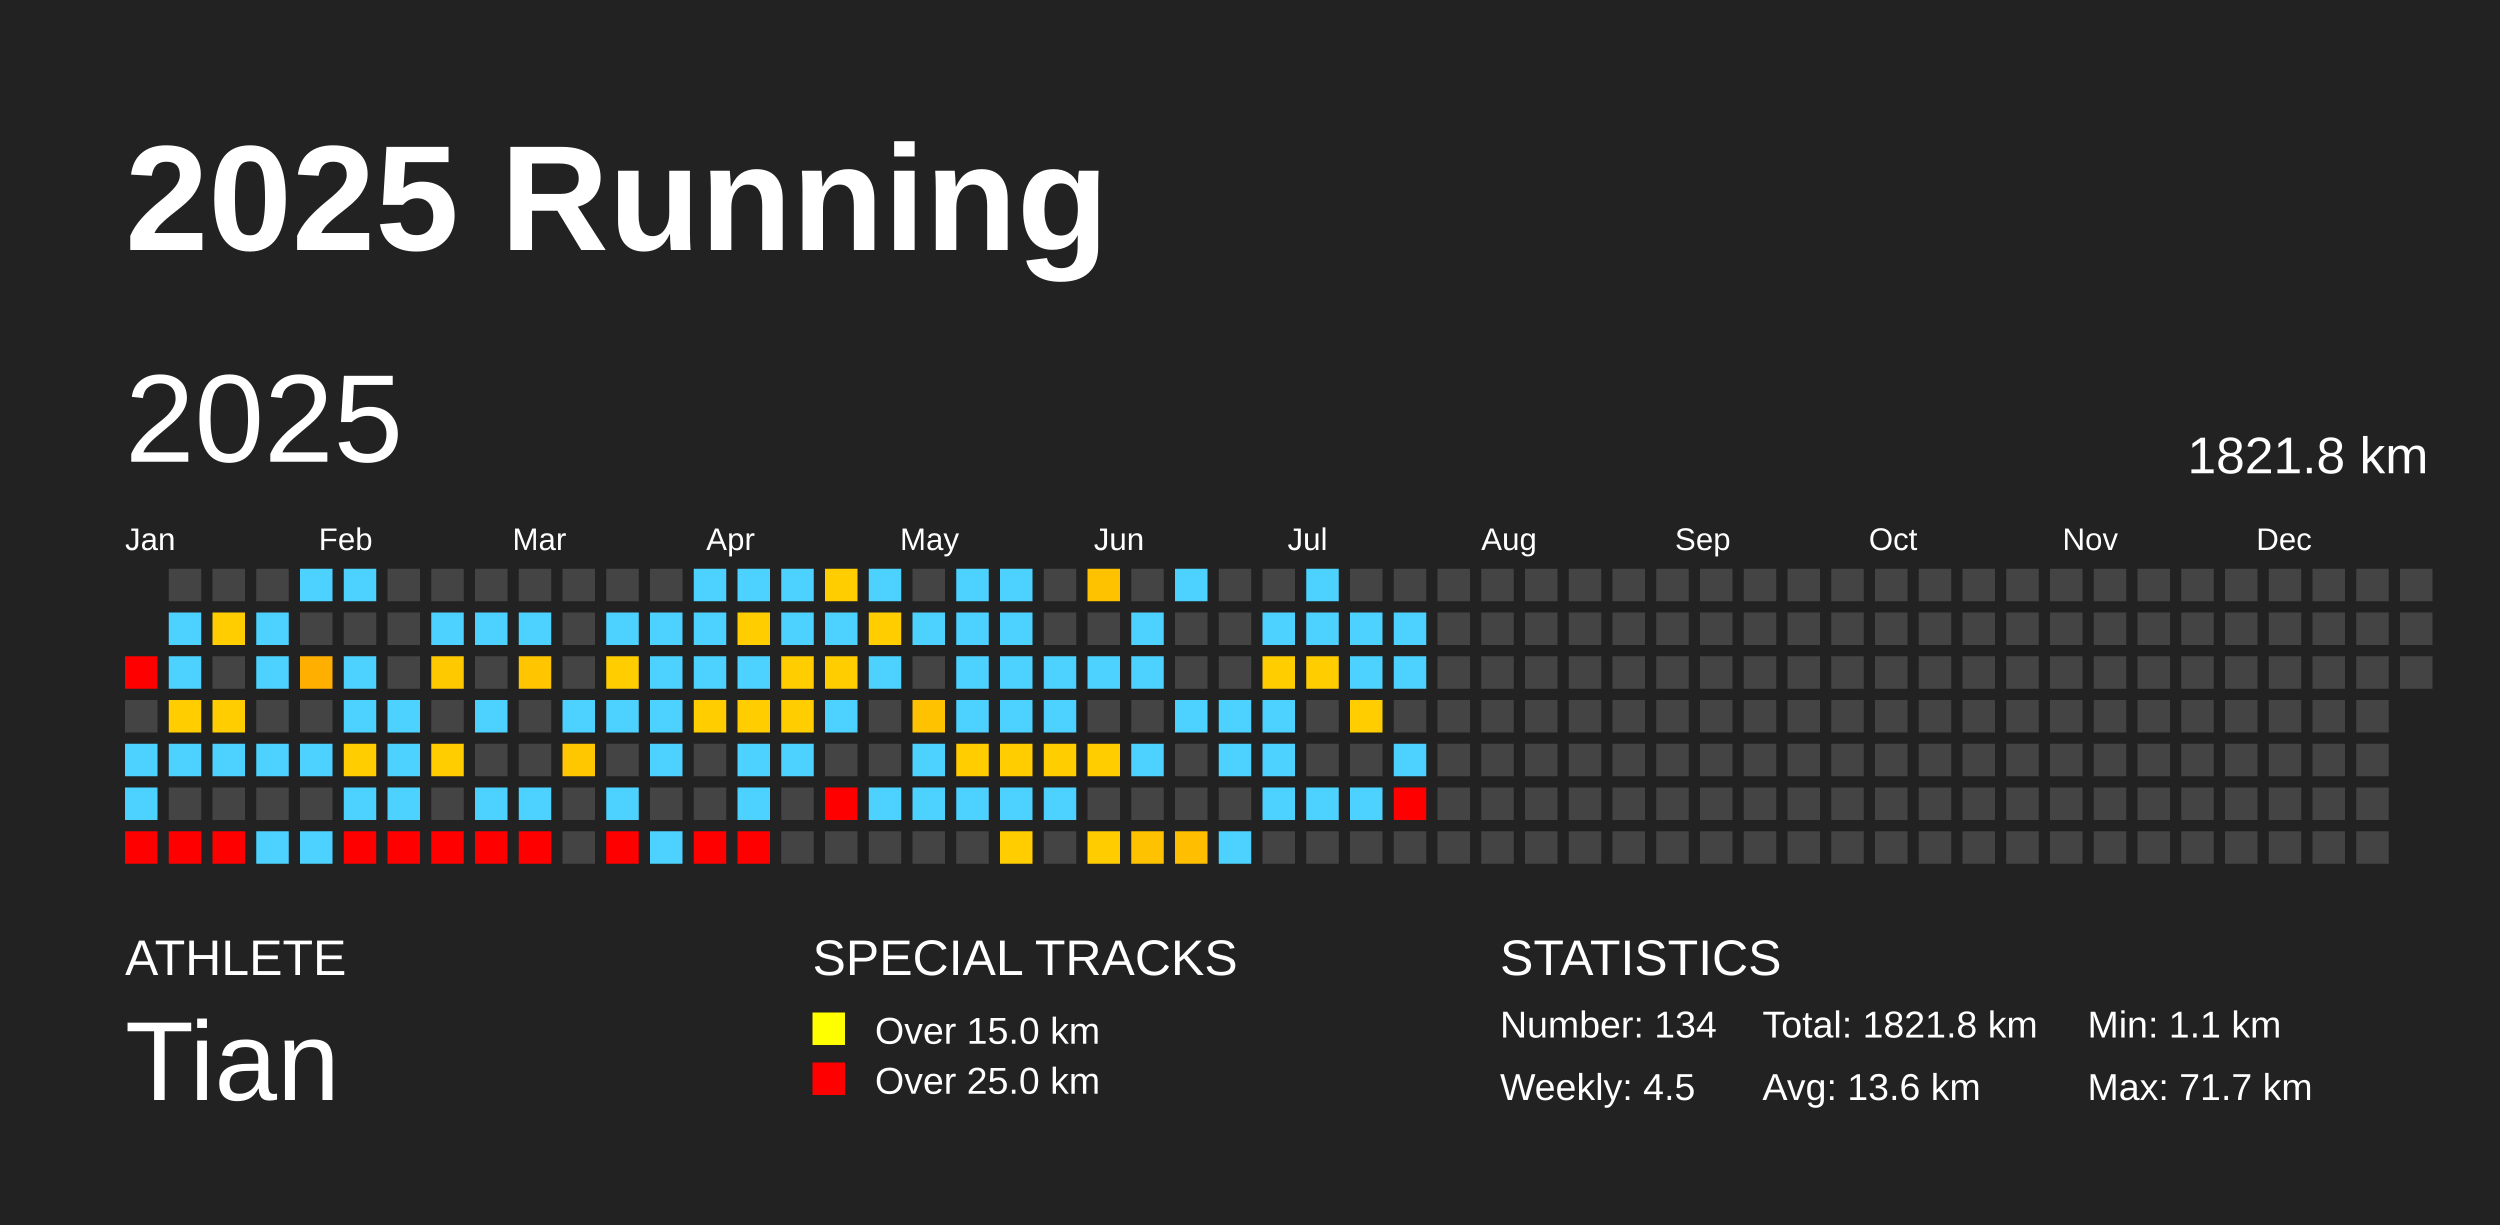
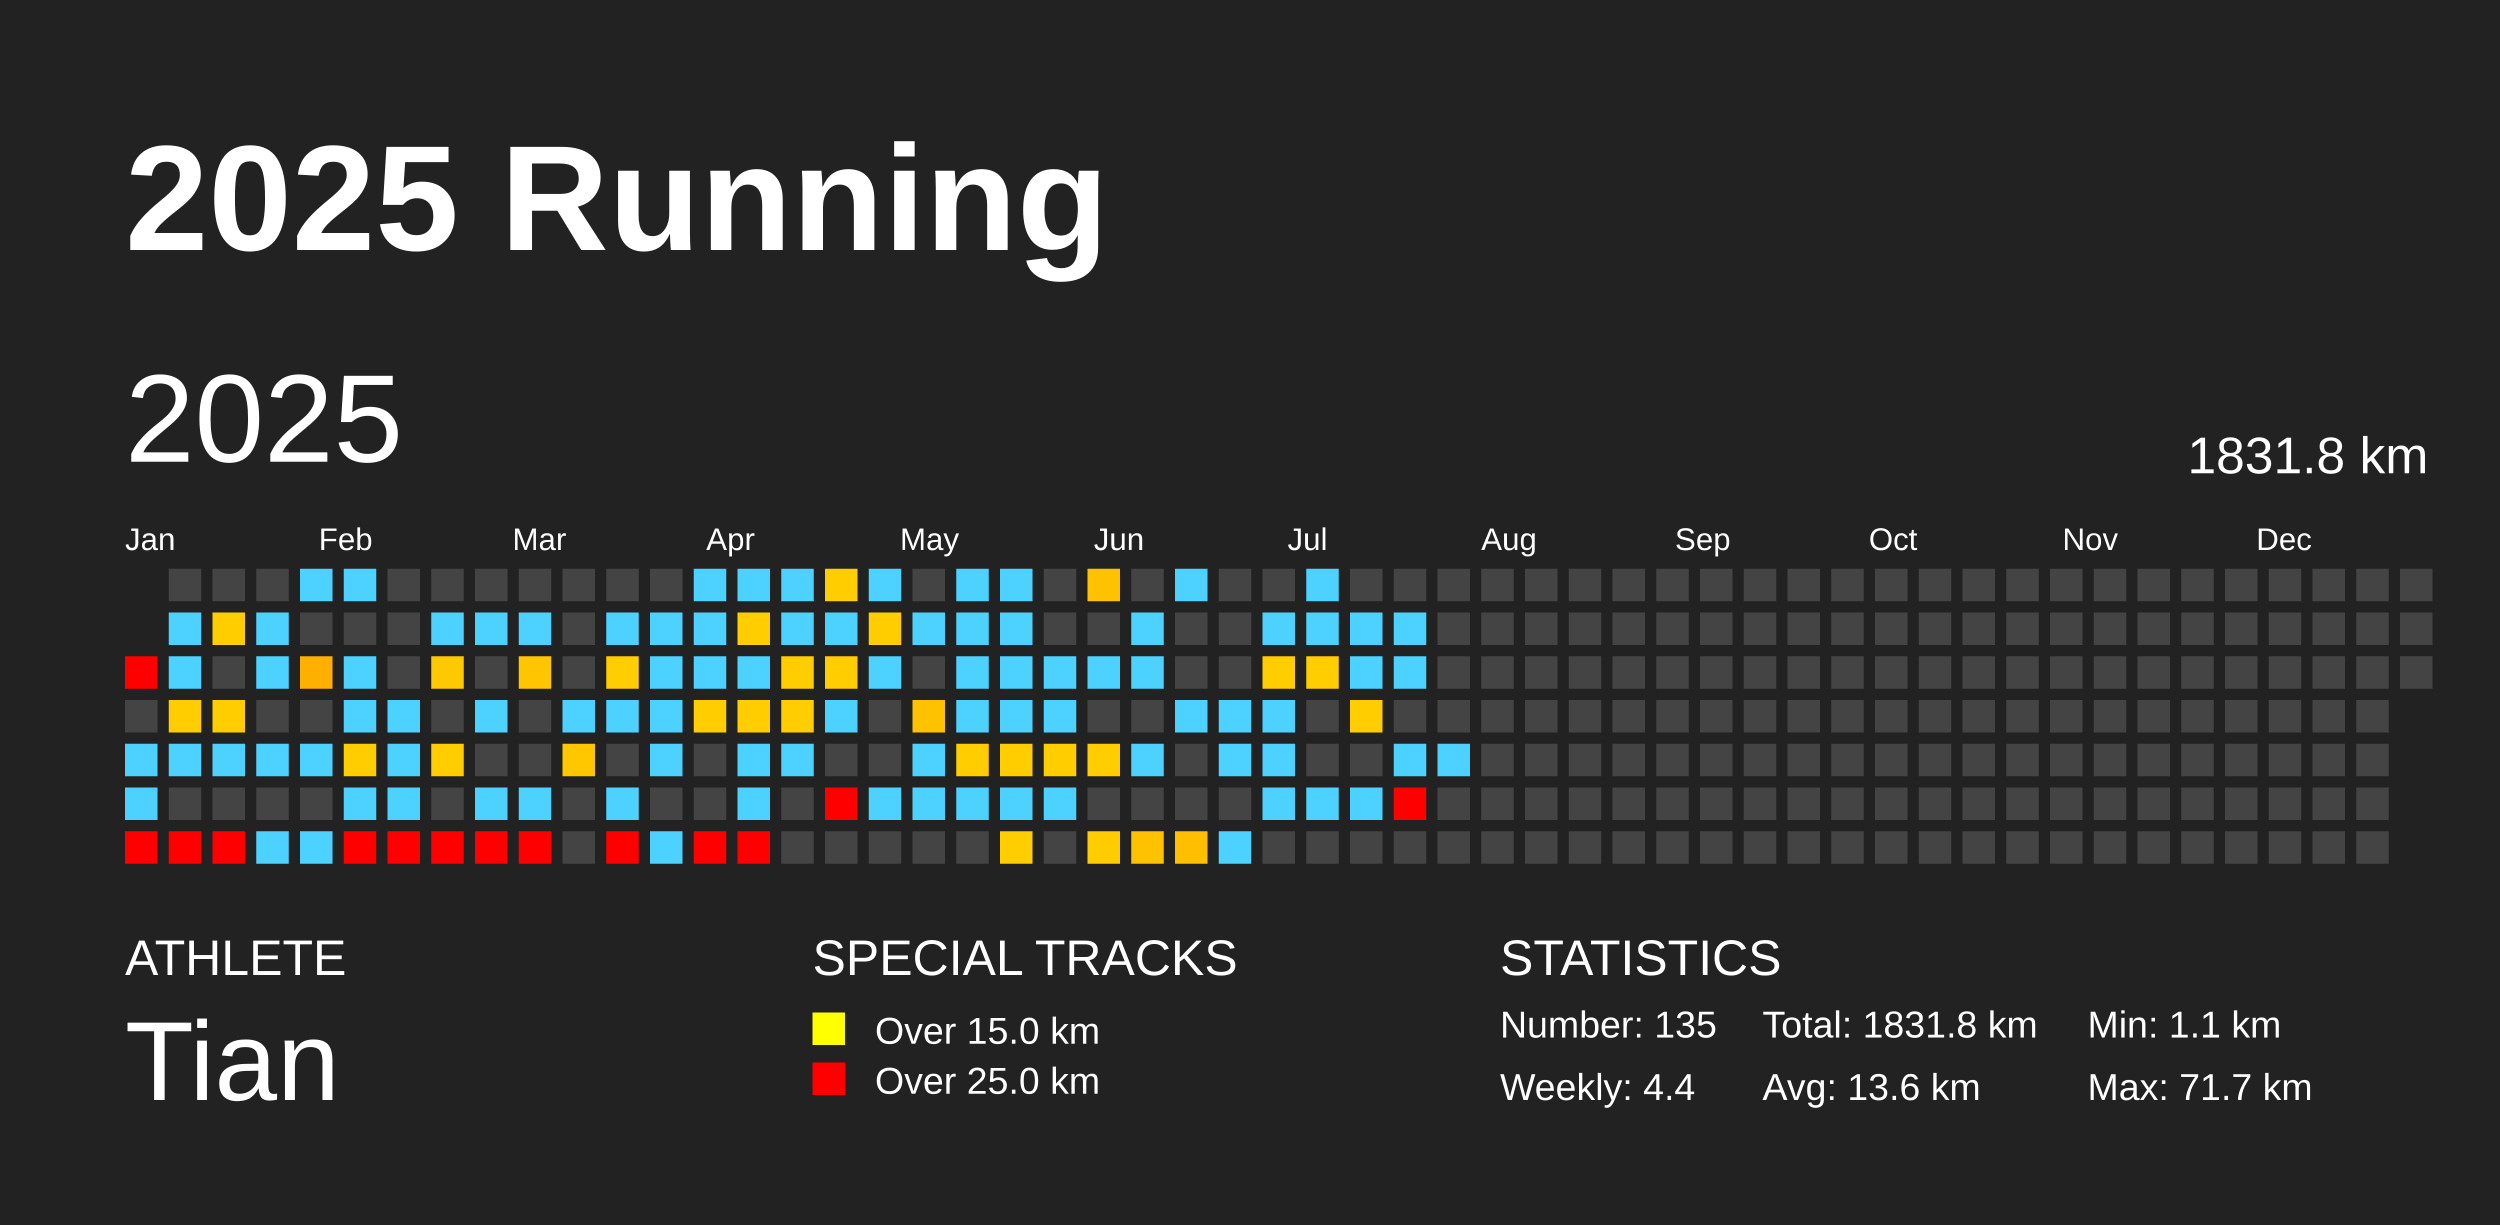
<svg xmlns="http://www.w3.org/2000/svg" baseProfile="full" height="98mm" version="1.1" viewBox="0,0,200,98" width="200mm">
  <defs />
  <rect fill="#222222" height="98" width="200" x="0" y="0" />
  <text fill="#FFFFFF" style="font-size:12px; font-family:Arial; font-weight:bold;" x="10" y="20">2025 Running</text>
  <text fill="#FFFFFF" style="font-size:4px; font-family:Arial" x="10" y="78">ATHLETE</text>
  <text fill="#FFFFFF" style="font-size:9px; font-family:Arial" x="10" y="88">Tian</text>
  <text fill="#FFFFFF" style="font-size:4px; font-family:Arial" x="65" y="78">SPECIAL TRACKS</text>
  <rect fill="yellow" height="2.6" width="2.6" x="65" y="81" />
  <text fill="#FFFFFF" style="font-size:3px; font-family:Arial" x="70" y="83.5">Over 15.0 km</text>
  <rect fill="red" height="2.6" width="2.6" x="65" y="85" />
  <text fill="#FFFFFF" style="font-size:3px; font-family:Arial" x="70" y="87.5">Over 25.0 km</text>
  <text fill="#FFFFFF" style="font-size:4px; font-family:Arial" x="120" y="78">STATISTICS</text>
-   <text fill="#FFFFFF" style="font-size:3px; font-family:Arial" x="120" y="83">Number: 134</text>
-   <text fill="#FFFFFF" style="font-size:3px; font-family:Arial" x="120" y="88">Weekly: 4.5</text>
-   <text fill="#FFFFFF" style="font-size:3px; font-family:Arial" x="141" y="83">Total: 1821.8 km</text>
+   <text fill="#FFFFFF" style="font-size:3px; font-family:Arial" x="120" y="83">Number: 135</text>
+   <text fill="#FFFFFF" style="font-size:3px; font-family:Arial" x="120" y="88">Weekly: 4.4</text>
+   <text fill="#FFFFFF" style="font-size:3px; font-family:Arial" x="141" y="83">Total: 1831.8 km</text>
  <text fill="#FFFFFF" style="font-size:3px; font-family:Arial" x="141" y="88">Avg: 13.6 km</text>
  <text fill="#FFFFFF" style="font-size:3px; font-family:Arial" x="167" y="83">Min: 1.1 km</text>
  <text fill="#FFFFFF" style="font-size:3px; font-family:Arial" x="167" y="88">Max: 71.7 km</text>
  <text dominant-baseline="hanging" fill="#FFFFFF" style="font-size:10.0px; font-family:Arial;" x="10" y="30">2025</text>
-   <text dominant-baseline="hanging" fill="#FFFFFF" style="font-size:4.125px; font-family:Arial;" x="175" y="35">1821.8 km</text>
+   <text dominant-baseline="hanging" fill="#FFFFFF" style="font-size:4.125px; font-family:Arial;" x="175" y="35">1831.8 km</text>
  <text fill="#FFFFFF" style="font-size:2.5px; font-family:Arial" x="10.0" y="44">Jan</text>
  <text fill="#FFFFFF" style="font-size:2.5px; font-family:Arial" x="25.5" y="44">Feb</text>
  <text fill="#FFFFFF" style="font-size:2.5px; font-family:Arial" x="41.0" y="44">Mar</text>
  <text fill="#FFFFFF" style="font-size:2.5px; font-family:Arial" x="56.5" y="44">Apr</text>
  <text fill="#FFFFFF" style="font-size:2.5px; font-family:Arial" x="72.0" y="44">May</text>
  <text fill="#FFFFFF" style="font-size:2.5px; font-family:Arial" x="87.5" y="44">Jun</text>
  <text fill="#FFFFFF" style="font-size:2.5px; font-family:Arial" x="103.0" y="44">Jul</text>
  <text fill="#FFFFFF" style="font-size:2.5px; font-family:Arial" x="118.5" y="44">Aug</text>
  <text fill="#FFFFFF" style="font-size:2.5px; font-family:Arial" x="134.0" y="44">Sep</text>
  <text fill="#FFFFFF" style="font-size:2.5px; font-family:Arial" x="149.5" y="44">Oct</text>
  <text fill="#FFFFFF" style="font-size:2.5px; font-family:Arial" x="165.0" y="44">Nov</text>
  <text fill="#FFFFFF" style="font-size:2.5px; font-family:Arial" x="180.5" y="44">Dec</text>
  <rect fill="red" height="2.6" width="2.6" x="10.0" y="52.5" />
  <rect fill="#444444" height="2.6" width="2.6" x="10.0" y="56.0" />
  <rect fill="#4dd2ff" height="2.6" width="2.6" x="10.0" y="59.5" />
  <rect fill="#4dd2ff" height="2.6" width="2.6" x="10.0" y="63.0" />
  <rect fill="red" height="2.6" width="2.6" x="10.0" y="66.5" />
  <rect fill="#444444" height="2.6" width="2.6" x="13.5" y="45.5" />
  <rect fill="#4dd2ff" height="2.6" width="2.6" x="13.5" y="49.0" />
  <rect fill="#4dd2ff" height="2.6" width="2.6" x="13.5" y="52.5" />
  <rect fill="#ffcd00" height="2.6" width="2.6" x="13.5" y="56.0" />
  <rect fill="#4dd2ff" height="2.6" width="2.6" x="13.5" y="59.5" />
  <rect fill="#444444" height="2.6" width="2.6" x="13.5" y="63.0" />
  <rect fill="red" height="2.6" width="2.6" x="13.5" y="66.5" />
  <rect fill="#444444" height="2.6" width="2.6" x="17.0" y="45.5" />
  <rect fill="#ffcd00" height="2.6" width="2.6" x="17.0" y="49.0" />
  <rect fill="#444444" height="2.6" width="2.6" x="17.0" y="52.5" />
  <rect fill="#ffcd00" height="2.6" width="2.6" x="17.0" y="56.0" />
  <rect fill="#4dd2ff" height="2.6" width="2.6" x="17.0" y="59.5" />
  <rect fill="#444444" height="2.6" width="2.6" x="17.0" y="63.0" />
  <rect fill="red" height="2.6" width="2.6" x="17.0" y="66.5" />
  <rect fill="#444444" height="2.6" width="2.6" x="20.5" y="45.5" />
  <rect fill="#4dd2ff" height="2.6" width="2.6" x="20.5" y="49.0" />
  <rect fill="#4dd2ff" height="2.6" width="2.6" x="20.5" y="52.5" />
  <rect fill="#444444" height="2.6" width="2.6" x="20.5" y="56.0" />
  <rect fill="#4dd2ff" height="2.6" width="2.6" x="20.5" y="59.5" />
  <rect fill="#444444" height="2.6" width="2.6" x="20.5" y="63.0" />
  <rect fill="#4dd2ff" height="2.6" width="2.6" x="20.5" y="66.5" />
  <rect fill="#4dd2ff" height="2.6" width="2.6" x="24.0" y="45.5" />
  <rect fill="#444444" height="2.6" width="2.6" x="24.0" y="49.0" />
  <rect fill="#ffaf00" height="2.6" width="2.6" x="24.0" y="52.5" />
  <rect fill="#444444" height="2.6" width="2.6" x="24.0" y="56.0" />
  <rect fill="#4dd2ff" height="2.6" width="2.6" x="24.0" y="59.5" />
  <rect fill="#444444" height="2.6" width="2.6" x="24.0" y="63.0" />
  <rect fill="#4dd2ff" height="2.6" width="2.6" x="24.0" y="66.5" />
  <rect fill="#4dd2ff" height="2.6" width="2.6" x="27.5" y="45.5" />
  <rect fill="#444444" height="2.6" width="2.6" x="27.5" y="49.0" />
  <rect fill="#4dd2ff" height="2.6" width="2.6" x="27.5" y="52.5" />
  <rect fill="#4dd2ff" height="2.6" width="2.6" x="27.5" y="56.0" />
  <rect fill="#ffcd00" height="2.6" width="2.6" x="27.5" y="59.5" />
  <rect fill="#4dd2ff" height="2.6" width="2.6" x="27.5" y="63.0" />
  <rect fill="red" height="2.6" width="2.6" x="27.5" y="66.5" />
  <rect fill="#444444" height="2.6" width="2.6" x="31.0" y="45.5" />
  <rect fill="#444444" height="2.6" width="2.6" x="31.0" y="49.0" />
  <rect fill="#444444" height="2.6" width="2.6" x="31.0" y="52.5" />
  <rect fill="#4dd2ff" height="2.6" width="2.6" x="31.0" y="56.0" />
  <rect fill="#4dd2ff" height="2.6" width="2.6" x="31.0" y="59.5" />
  <rect fill="#4dd2ff" height="2.6" width="2.6" x="31.0" y="63.0" />
  <rect fill="red" height="2.6" width="2.6" x="31.0" y="66.5" />
  <rect fill="#444444" height="2.6" width="2.6" x="34.5" y="45.5" />
  <rect fill="#4dd2ff" height="2.6" width="2.6" x="34.5" y="49.0" />
  <rect fill="#ffc900" height="2.6" width="2.6" x="34.5" y="52.5" />
  <rect fill="#444444" height="2.6" width="2.6" x="34.5" y="56.0" />
  <rect fill="#ffcd00" height="2.6" width="2.6" x="34.5" y="59.5" />
  <rect fill="#444444" height="2.6" width="2.6" x="34.5" y="63.0" />
  <rect fill="red" height="2.6" width="2.6" x="34.5" y="66.5" />
  <rect fill="#444444" height="2.6" width="2.6" x="38.0" y="45.5" />
  <rect fill="#4dd2ff" height="2.6" width="2.6" x="38.0" y="49.0" />
  <rect fill="#444444" height="2.6" width="2.6" x="38.0" y="52.5" />
  <rect fill="#4dd2ff" height="2.6" width="2.6" x="38.0" y="56.0" />
  <rect fill="#444444" height="2.6" width="2.6" x="38.0" y="59.5" />
  <rect fill="#4dd2ff" height="2.6" width="2.6" x="38.0" y="63.0" />
  <rect fill="red" height="2.6" width="2.6" x="38.0" y="66.5" />
  <rect fill="#444444" height="2.6" width="2.6" x="41.5" y="45.5" />
  <rect fill="#4dd2ff" height="2.6" width="2.6" x="41.5" y="49.0" />
  <rect fill="#ffc600" height="2.6" width="2.6" x="41.5" y="52.5" />
  <rect fill="#444444" height="2.6" width="2.6" x="41.5" y="56.0" />
  <rect fill="#444444" height="2.6" width="2.6" x="41.5" y="59.5" />
  <rect fill="#4dd2ff" height="2.6" width="2.6" x="41.5" y="63.0" />
  <rect fill="red" height="2.6" width="2.6" x="41.5" y="66.5" />
  <rect fill="#444444" height="2.6" width="2.6" x="45.0" y="45.5" />
  <rect fill="#444444" height="2.6" width="2.6" x="45.0" y="49.0" />
  <rect fill="#444444" height="2.6" width="2.6" x="45.0" y="52.5" />
  <rect fill="#4dd2ff" height="2.6" width="2.6" x="45.0" y="56.0" />
  <rect fill="#ffc700" height="2.6" width="2.6" x="45.0" y="59.5" />
  <rect fill="#444444" height="2.6" width="2.6" x="45.0" y="63.0" />
  <rect fill="#444444" height="2.6" width="2.6" x="45.0" y="66.5" />
  <rect fill="#444444" height="2.6" width="2.6" x="48.5" y="45.5" />
  <rect fill="#4dd2ff" height="2.6" width="2.6" x="48.5" y="49.0" />
  <rect fill="#ffcd00" height="2.6" width="2.6" x="48.5" y="52.5" />
  <rect fill="#4dd2ff" height="2.6" width="2.6" x="48.5" y="56.0" />
  <rect fill="#444444" height="2.6" width="2.6" x="48.5" y="59.5" />
  <rect fill="#4dd2ff" height="2.6" width="2.6" x="48.5" y="63.0" />
  <rect fill="red" height="2.6" width="2.6" x="48.5" y="66.5" />
  <rect fill="#444444" height="2.6" width="2.6" x="52.0" y="45.5" />
  <rect fill="#4dd2ff" height="2.6" width="2.6" x="52.0" y="49.0" />
  <rect fill="#4dd2ff" height="2.6" width="2.6" x="52.0" y="52.5" />
  <rect fill="#4dd2ff" height="2.6" width="2.6" x="52.0" y="56.0" />
  <rect fill="#4dd2ff" height="2.6" width="2.6" x="52.0" y="59.5" />
  <rect fill="#444444" height="2.6" width="2.6" x="52.0" y="63.0" />
  <rect fill="#4dd2ff" height="2.6" width="2.6" x="52.0" y="66.5" />
  <rect fill="#4dd2ff" height="2.6" width="2.6" x="55.5" y="45.5" />
  <rect fill="#4dd2ff" height="2.6" width="2.6" x="55.5" y="49.0" />
  <rect fill="#4dd2ff" height="2.6" width="2.6" x="55.5" y="52.5" />
  <rect fill="#ffcd00" height="2.6" width="2.6" x="55.5" y="56.0" />
  <rect fill="#444444" height="2.6" width="2.6" x="55.5" y="59.5" />
  <rect fill="#444444" height="2.6" width="2.6" x="55.5" y="63.0" />
  <rect fill="red" height="2.6" width="2.6" x="55.5" y="66.5" />
  <rect fill="#4dd2ff" height="2.6" width="2.6" x="59.0" y="45.5" />
  <rect fill="#ffcd00" height="2.6" width="2.6" x="59.0" y="49.0" />
  <rect fill="#4dd2ff" height="2.6" width="2.6" x="59.0" y="52.5" />
  <rect fill="#ffcd00" height="2.6" width="2.6" x="59.0" y="56.0" />
  <rect fill="#4dd2ff" height="2.6" width="2.6" x="59.0" y="59.5" />
  <rect fill="#4dd2ff" height="2.6" width="2.6" x="59.0" y="63.0" />
  <rect fill="red" height="2.6" width="2.6" x="59.0" y="66.5" />
  <rect fill="#4dd2ff" height="2.6" width="2.6" x="62.5" y="45.5" />
  <rect fill="#4dd2ff" height="2.6" width="2.6" x="62.5" y="49.0" />
  <rect fill="#ffcd00" height="2.6" width="2.6" x="62.5" y="52.5" />
  <rect fill="#ffcd00" height="2.6" width="2.6" x="62.5" y="56.0" />
  <rect fill="#4dd2ff" height="2.6" width="2.6" x="62.5" y="59.5" />
  <rect fill="#444444" height="2.6" width="2.6" x="62.5" y="63.0" />
  <rect fill="#444444" height="2.6" width="2.6" x="62.5" y="66.5" />
  <rect fill="#ffcd00" height="2.6" width="2.6" x="66.0" y="45.5" />
  <rect fill="#4dd2ff" height="2.6" width="2.6" x="66.0" y="49.0" />
  <rect fill="#ffcd00" height="2.6" width="2.6" x="66.0" y="52.5" />
  <rect fill="#4dd2ff" height="2.6" width="2.6" x="66.0" y="56.0" />
  <rect fill="#444444" height="2.6" width="2.6" x="66.0" y="59.5" />
  <rect fill="red" height="2.6" width="2.6" x="66.0" y="63.0" />
  <rect fill="#444444" height="2.6" width="2.6" x="66.0" y="66.5" />
  <rect fill="#4dd2ff" height="2.6" width="2.6" x="69.5" y="45.5" />
  <rect fill="#ffcd00" height="2.6" width="2.6" x="69.5" y="49.0" />
  <rect fill="#4dd2ff" height="2.6" width="2.6" x="69.5" y="52.5" />
  <rect fill="#444444" height="2.6" width="2.6" x="69.5" y="56.0" />
  <rect fill="#444444" height="2.6" width="2.6" x="69.5" y="59.5" />
  <rect fill="#4dd2ff" height="2.6" width="2.6" x="69.5" y="63.0" />
  <rect fill="#444444" height="2.6" width="2.6" x="69.5" y="66.5" />
  <rect fill="#444444" height="2.6" width="2.6" x="73.0" y="45.5" />
  <rect fill="#4dd2ff" height="2.6" width="2.6" x="73.0" y="49.0" />
  <rect fill="#444444" height="2.6" width="2.6" x="73.0" y="52.5" />
  <rect fill="#ffc200" height="2.6" width="2.6" x="73.0" y="56.0" />
  <rect fill="#4dd2ff" height="2.6" width="2.6" x="73.0" y="59.5" />
  <rect fill="#4dd2ff" height="2.6" width="2.6" x="73.0" y="63.0" />
  <rect fill="#444444" height="2.6" width="2.6" x="73.0" y="66.5" />
  <rect fill="#4dd2ff" height="2.6" width="2.6" x="76.5" y="45.5" />
  <rect fill="#4dd2ff" height="2.6" width="2.6" x="76.5" y="49.0" />
  <rect fill="#4dd2ff" height="2.6" width="2.6" x="76.5" y="52.5" />
  <rect fill="#4dd2ff" height="2.6" width="2.6" x="76.5" y="56.0" />
  <rect fill="#ffcd00" height="2.6" width="2.6" x="76.5" y="59.5" />
  <rect fill="#4dd2ff" height="2.6" width="2.6" x="76.5" y="63.0" />
  <rect fill="#444444" height="2.6" width="2.6" x="76.5" y="66.5" />
  <rect fill="#4dd2ff" height="2.6" width="2.6" x="80.0" y="45.5" />
  <rect fill="#4dd2ff" height="2.6" width="2.6" x="80.0" y="49.0" />
  <rect fill="#4dd2ff" height="2.6" width="2.6" x="80.0" y="52.5" />
  <rect fill="#4dd2ff" height="2.6" width="2.6" x="80.0" y="56.0" />
  <rect fill="#ffcd00" height="2.6" width="2.6" x="80.0" y="59.5" />
  <rect fill="#4dd2ff" height="2.6" width="2.6" x="80.0" y="63.0" />
  <rect fill="#ffcd00" height="2.6" width="2.6" x="80.0" y="66.5" />
  <rect fill="#444444" height="2.6" width="2.6" x="83.5" y="45.5" />
  <rect fill="#444444" height="2.6" width="2.6" x="83.5" y="49.0" />
  <rect fill="#4dd2ff" height="2.6" width="2.6" x="83.5" y="52.5" />
  <rect fill="#4dd2ff" height="2.6" width="2.6" x="83.5" y="56.0" />
  <rect fill="#ffcd00" height="2.6" width="2.6" x="83.5" y="59.5" />
  <rect fill="#4dd2ff" height="2.6" width="2.6" x="83.5" y="63.0" />
  <rect fill="#444444" height="2.6" width="2.6" x="83.5" y="66.5" />
  <rect fill="#ffc200" height="2.6" width="2.6" x="87.0" y="45.5" />
  <rect fill="#444444" height="2.6" width="2.6" x="87.0" y="49.0" />
  <rect fill="#4dd2ff" height="2.6" width="2.6" x="87.0" y="52.5" />
  <rect fill="#444444" height="2.6" width="2.6" x="87.0" y="56.0" />
  <rect fill="#ffcd00" height="2.6" width="2.6" x="87.0" y="59.5" />
  <rect fill="#444444" height="2.6" width="2.6" x="87.0" y="63.0" />
  <rect fill="#ffcc00" height="2.6" width="2.6" x="87.0" y="66.5" />
  <rect fill="#444444" height="2.6" width="2.6" x="90.5" y="45.5" />
  <rect fill="#4dd2ff" height="2.6" width="2.6" x="90.5" y="49.0" />
  <rect fill="#4dd2ff" height="2.6" width="2.6" x="90.5" y="52.5" />
  <rect fill="#444444" height="2.6" width="2.6" x="90.5" y="56.0" />
  <rect fill="#4dd2ff" height="2.6" width="2.6" x="90.5" y="59.5" />
  <rect fill="#444444" height="2.6" width="2.6" x="90.5" y="63.0" />
  <rect fill="#ffc200" height="2.6" width="2.6" x="90.5" y="66.5" />
  <rect fill="#4dd2ff" height="2.6" width="2.6" x="94.0" y="45.5" />
  <rect fill="#444444" height="2.6" width="2.6" x="94.0" y="49.0" />
  <rect fill="#444444" height="2.6" width="2.6" x="94.0" y="52.5" />
  <rect fill="#4dd2ff" height="2.6" width="2.6" x="94.0" y="56.0" />
  <rect fill="#444444" height="2.6" width="2.6" x="94.0" y="59.5" />
  <rect fill="#444444" height="2.6" width="2.6" x="94.0" y="63.0" />
  <rect fill="#ffbe00" height="2.6" width="2.6" x="94.0" y="66.5" />
  <rect fill="#444444" height="2.6" width="2.6" x="97.5" y="45.5" />
  <rect fill="#444444" height="2.6" width="2.6" x="97.5" y="49.0" />
  <rect fill="#444444" height="2.6" width="2.6" x="97.5" y="52.5" />
  <rect fill="#4dd2ff" height="2.6" width="2.6" x="97.5" y="56.0" />
  <rect fill="#4dd2ff" height="2.6" width="2.6" x="97.5" y="59.5" />
  <rect fill="#444444" height="2.6" width="2.6" x="97.5" y="63.0" />
  <rect fill="#4dd2ff" height="2.6" width="2.6" x="97.5" y="66.5" />
  <rect fill="#444444" height="2.6" width="2.6" x="101.0" y="45.5" />
  <rect fill="#4dd2ff" height="2.6" width="2.6" x="101.0" y="49.0" />
  <rect fill="#ffcd00" height="2.6" width="2.6" x="101.0" y="52.5" />
  <rect fill="#4dd2ff" height="2.6" width="2.6" x="101.0" y="56.0" />
  <rect fill="#4dd2ff" height="2.6" width="2.6" x="101.0" y="59.5" />
  <rect fill="#4dd2ff" height="2.6" width="2.6" x="101.0" y="63.0" />
  <rect fill="#444444" height="2.6" width="2.6" x="101.0" y="66.5" />
  <rect fill="#4dd2ff" height="2.6" width="2.6" x="104.5" y="45.5" />
  <rect fill="#4dd2ff" height="2.6" width="2.6" x="104.5" y="49.0" />
  <rect fill="#ffcd00" height="2.6" width="2.6" x="104.5" y="52.5" />
  <rect fill="#444444" height="2.6" width="2.6" x="104.5" y="56.0" />
  <rect fill="#444444" height="2.6" width="2.6" x="104.5" y="59.5" />
  <rect fill="#4dd2ff" height="2.6" width="2.6" x="104.5" y="63.0" />
  <rect fill="#444444" height="2.6" width="2.6" x="104.5" y="66.5" />
  <rect fill="#444444" height="2.6" width="2.6" x="108.0" y="45.5" />
  <rect fill="#4dd2ff" height="2.6" width="2.6" x="108.0" y="49.0" />
  <rect fill="#4dd2ff" height="2.6" width="2.6" x="108.0" y="52.5" />
  <rect fill="#ffcd00" height="2.6" width="2.6" x="108.0" y="56.0" />
  <rect fill="#444444" height="2.6" width="2.6" x="108.0" y="59.5" />
  <rect fill="#4dd2ff" height="2.6" width="2.6" x="108.0" y="63.0" />
  <rect fill="#444444" height="2.6" width="2.6" x="108.0" y="66.5" />
  <rect fill="#444444" height="2.6" width="2.6" x="111.5" y="45.5" />
  <rect fill="#4dd2ff" height="2.6" width="2.6" x="111.5" y="49.0" />
  <rect fill="#4dd2ff" height="2.6" width="2.6" x="111.5" y="52.5" />
  <rect fill="#444444" height="2.6" width="2.6" x="111.5" y="56.0" />
  <rect fill="#4dd2ff" height="2.6" width="2.6" x="111.5" y="59.5" />
  <rect fill="red" height="2.6" width="2.6" x="111.5" y="63.0" />
  <rect fill="#444444" height="2.6" width="2.6" x="111.5" y="66.5" />
  <rect fill="#444444" height="2.6" width="2.6" x="115.0" y="45.5" />
  <rect fill="#444444" height="2.6" width="2.6" x="115.0" y="49.0" />
  <rect fill="#444444" height="2.6" width="2.6" x="115.0" y="52.5" />
  <rect fill="#444444" height="2.6" width="2.6" x="115.0" y="56.0" />
-   <rect fill="#444444" height="2.6" width="2.6" x="115.0" y="59.5" />
+   <rect fill="#4dd2ff" height="2.6" width="2.6" x="115.0" y="59.5" />
  <rect fill="#444444" height="2.6" width="2.6" x="115.0" y="63.0" />
  <rect fill="#444444" height="2.6" width="2.6" x="115.0" y="66.5" />
  <rect fill="#444444" height="2.6" width="2.6" x="118.5" y="45.5" />
  <rect fill="#444444" height="2.6" width="2.6" x="118.5" y="49.0" />
  <rect fill="#444444" height="2.6" width="2.6" x="118.5" y="52.5" />
  <rect fill="#444444" height="2.6" width="2.6" x="118.5" y="56.0" />
  <rect fill="#444444" height="2.6" width="2.6" x="118.5" y="59.5" />
  <rect fill="#444444" height="2.6" width="2.6" x="118.5" y="63.0" />
  <rect fill="#444444" height="2.6" width="2.6" x="118.5" y="66.5" />
  <rect fill="#444444" height="2.6" width="2.6" x="122.0" y="45.5" />
  <rect fill="#444444" height="2.6" width="2.6" x="122.0" y="49.0" />
  <rect fill="#444444" height="2.6" width="2.6" x="122.0" y="52.5" />
  <rect fill="#444444" height="2.6" width="2.6" x="122.0" y="56.0" />
  <rect fill="#444444" height="2.6" width="2.6" x="122.0" y="59.5" />
  <rect fill="#444444" height="2.6" width="2.6" x="122.0" y="63.0" />
  <rect fill="#444444" height="2.6" width="2.6" x="122.0" y="66.5" />
  <rect fill="#444444" height="2.6" width="2.6" x="125.5" y="45.5" />
  <rect fill="#444444" height="2.6" width="2.6" x="125.5" y="49.0" />
  <rect fill="#444444" height="2.6" width="2.6" x="125.5" y="52.5" />
  <rect fill="#444444" height="2.6" width="2.6" x="125.5" y="56.0" />
  <rect fill="#444444" height="2.6" width="2.6" x="125.5" y="59.5" />
  <rect fill="#444444" height="2.6" width="2.6" x="125.5" y="63.0" />
  <rect fill="#444444" height="2.6" width="2.6" x="125.5" y="66.5" />
  <rect fill="#444444" height="2.6" width="2.6" x="129.0" y="45.5" />
  <rect fill="#444444" height="2.6" width="2.6" x="129.0" y="49.0" />
  <rect fill="#444444" height="2.6" width="2.6" x="129.0" y="52.5" />
  <rect fill="#444444" height="2.6" width="2.6" x="129.0" y="56.0" />
  <rect fill="#444444" height="2.6" width="2.6" x="129.0" y="59.5" />
  <rect fill="#444444" height="2.6" width="2.6" x="129.0" y="63.0" />
  <rect fill="#444444" height="2.6" width="2.6" x="129.0" y="66.5" />
  <rect fill="#444444" height="2.6" width="2.6" x="132.5" y="45.5" />
  <rect fill="#444444" height="2.6" width="2.6" x="132.5" y="49.0" />
  <rect fill="#444444" height="2.6" width="2.6" x="132.5" y="52.5" />
  <rect fill="#444444" height="2.6" width="2.6" x="132.5" y="56.0" />
  <rect fill="#444444" height="2.6" width="2.6" x="132.5" y="59.5" />
  <rect fill="#444444" height="2.6" width="2.6" x="132.5" y="63.0" />
  <rect fill="#444444" height="2.6" width="2.6" x="132.5" y="66.5" />
  <rect fill="#444444" height="2.6" width="2.6" x="136.0" y="45.5" />
  <rect fill="#444444" height="2.6" width="2.6" x="136.0" y="49.0" />
  <rect fill="#444444" height="2.6" width="2.6" x="136.0" y="52.5" />
  <rect fill="#444444" height="2.6" width="2.6" x="136.0" y="56.0" />
  <rect fill="#444444" height="2.6" width="2.6" x="136.0" y="59.5" />
  <rect fill="#444444" height="2.6" width="2.6" x="136.0" y="63.0" />
  <rect fill="#444444" height="2.6" width="2.6" x="136.0" y="66.5" />
  <rect fill="#444444" height="2.6" width="2.6" x="139.5" y="45.5" />
  <rect fill="#444444" height="2.6" width="2.6" x="139.5" y="49.0" />
  <rect fill="#444444" height="2.6" width="2.6" x="139.5" y="52.5" />
  <rect fill="#444444" height="2.6" width="2.6" x="139.5" y="56.0" />
  <rect fill="#444444" height="2.6" width="2.6" x="139.5" y="59.5" />
  <rect fill="#444444" height="2.6" width="2.6" x="139.5" y="63.0" />
  <rect fill="#444444" height="2.6" width="2.6" x="139.5" y="66.5" />
  <rect fill="#444444" height="2.6" width="2.6" x="143.0" y="45.5" />
  <rect fill="#444444" height="2.6" width="2.6" x="143.0" y="49.0" />
  <rect fill="#444444" height="2.6" width="2.6" x="143.0" y="52.5" />
  <rect fill="#444444" height="2.6" width="2.6" x="143.0" y="56.0" />
  <rect fill="#444444" height="2.6" width="2.6" x="143.0" y="59.5" />
  <rect fill="#444444" height="2.6" width="2.6" x="143.0" y="63.0" />
  <rect fill="#444444" height="2.6" width="2.6" x="143.0" y="66.5" />
  <rect fill="#444444" height="2.6" width="2.6" x="146.5" y="45.5" />
  <rect fill="#444444" height="2.6" width="2.6" x="146.5" y="49.0" />
  <rect fill="#444444" height="2.6" width="2.6" x="146.5" y="52.5" />
  <rect fill="#444444" height="2.6" width="2.6" x="146.5" y="56.0" />
  <rect fill="#444444" height="2.6" width="2.6" x="146.5" y="59.5" />
  <rect fill="#444444" height="2.6" width="2.6" x="146.5" y="63.0" />
  <rect fill="#444444" height="2.6" width="2.6" x="146.5" y="66.5" />
  <rect fill="#444444" height="2.6" width="2.6" x="150.0" y="45.5" />
  <rect fill="#444444" height="2.6" width="2.6" x="150.0" y="49.0" />
  <rect fill="#444444" height="2.6" width="2.6" x="150.0" y="52.5" />
  <rect fill="#444444" height="2.6" width="2.6" x="150.0" y="56.0" />
  <rect fill="#444444" height="2.6" width="2.6" x="150.0" y="59.5" />
  <rect fill="#444444" height="2.6" width="2.6" x="150.0" y="63.0" />
  <rect fill="#444444" height="2.6" width="2.6" x="150.0" y="66.5" />
  <rect fill="#444444" height="2.6" width="2.6" x="153.5" y="45.5" />
  <rect fill="#444444" height="2.6" width="2.6" x="153.5" y="49.0" />
  <rect fill="#444444" height="2.6" width="2.6" x="153.5" y="52.5" />
  <rect fill="#444444" height="2.6" width="2.6" x="153.5" y="56.0" />
  <rect fill="#444444" height="2.6" width="2.6" x="153.5" y="59.5" />
  <rect fill="#444444" height="2.6" width="2.6" x="153.5" y="63.0" />
  <rect fill="#444444" height="2.6" width="2.6" x="153.5" y="66.5" />
  <rect fill="#444444" height="2.6" width="2.6" x="157.0" y="45.5" />
  <rect fill="#444444" height="2.6" width="2.6" x="157.0" y="49.0" />
  <rect fill="#444444" height="2.6" width="2.6" x="157.0" y="52.5" />
  <rect fill="#444444" height="2.6" width="2.6" x="157.0" y="56.0" />
  <rect fill="#444444" height="2.6" width="2.6" x="157.0" y="59.5" />
  <rect fill="#444444" height="2.6" width="2.6" x="157.0" y="63.0" />
  <rect fill="#444444" height="2.6" width="2.6" x="157.0" y="66.5" />
  <rect fill="#444444" height="2.6" width="2.6" x="160.5" y="45.5" />
  <rect fill="#444444" height="2.6" width="2.6" x="160.5" y="49.0" />
  <rect fill="#444444" height="2.6" width="2.6" x="160.5" y="52.5" />
  <rect fill="#444444" height="2.6" width="2.6" x="160.5" y="56.0" />
  <rect fill="#444444" height="2.6" width="2.6" x="160.5" y="59.5" />
  <rect fill="#444444" height="2.6" width="2.6" x="160.5" y="63.0" />
  <rect fill="#444444" height="2.6" width="2.6" x="160.5" y="66.5" />
  <rect fill="#444444" height="2.6" width="2.6" x="164.0" y="45.5" />
  <rect fill="#444444" height="2.6" width="2.6" x="164.0" y="49.0" />
  <rect fill="#444444" height="2.6" width="2.6" x="164.0" y="52.5" />
  <rect fill="#444444" height="2.6" width="2.6" x="164.0" y="56.0" />
  <rect fill="#444444" height="2.6" width="2.6" x="164.0" y="59.5" />
  <rect fill="#444444" height="2.6" width="2.6" x="164.0" y="63.0" />
  <rect fill="#444444" height="2.6" width="2.6" x="164.0" y="66.5" />
  <rect fill="#444444" height="2.6" width="2.6" x="167.5" y="45.5" />
  <rect fill="#444444" height="2.6" width="2.6" x="167.5" y="49.0" />
  <rect fill="#444444" height="2.6" width="2.6" x="167.5" y="52.5" />
  <rect fill="#444444" height="2.6" width="2.6" x="167.5" y="56.0" />
  <rect fill="#444444" height="2.6" width="2.6" x="167.5" y="59.5" />
  <rect fill="#444444" height="2.6" width="2.6" x="167.5" y="63.0" />
  <rect fill="#444444" height="2.6" width="2.6" x="167.5" y="66.5" />
  <rect fill="#444444" height="2.6" width="2.6" x="171.0" y="45.5" />
  <rect fill="#444444" height="2.6" width="2.6" x="171.0" y="49.0" />
  <rect fill="#444444" height="2.6" width="2.6" x="171.0" y="52.5" />
  <rect fill="#444444" height="2.6" width="2.6" x="171.0" y="56.0" />
  <rect fill="#444444" height="2.6" width="2.6" x="171.0" y="59.5" />
  <rect fill="#444444" height="2.6" width="2.6" x="171.0" y="63.0" />
  <rect fill="#444444" height="2.6" width="2.6" x="171.0" y="66.5" />
  <rect fill="#444444" height="2.6" width="2.6" x="174.5" y="45.5" />
  <rect fill="#444444" height="2.6" width="2.6" x="174.5" y="49.0" />
  <rect fill="#444444" height="2.6" width="2.6" x="174.5" y="52.5" />
  <rect fill="#444444" height="2.6" width="2.6" x="174.5" y="56.0" />
  <rect fill="#444444" height="2.6" width="2.6" x="174.5" y="59.5" />
  <rect fill="#444444" height="2.6" width="2.6" x="174.5" y="63.0" />
  <rect fill="#444444" height="2.6" width="2.6" x="174.5" y="66.5" />
  <rect fill="#444444" height="2.6" width="2.6" x="178.0" y="45.5" />
  <rect fill="#444444" height="2.6" width="2.6" x="178.0" y="49.0" />
  <rect fill="#444444" height="2.6" width="2.6" x="178.0" y="52.5" />
  <rect fill="#444444" height="2.6" width="2.6" x="178.0" y="56.0" />
  <rect fill="#444444" height="2.6" width="2.6" x="178.0" y="59.5" />
  <rect fill="#444444" height="2.6" width="2.6" x="178.0" y="63.0" />
  <rect fill="#444444" height="2.6" width="2.6" x="178.0" y="66.5" />
  <rect fill="#444444" height="2.6" width="2.6" x="181.5" y="45.5" />
  <rect fill="#444444" height="2.6" width="2.6" x="181.5" y="49.0" />
  <rect fill="#444444" height="2.6" width="2.6" x="181.5" y="52.5" />
  <rect fill="#444444" height="2.6" width="2.6" x="181.5" y="56.0" />
  <rect fill="#444444" height="2.6" width="2.6" x="181.5" y="59.5" />
  <rect fill="#444444" height="2.6" width="2.6" x="181.5" y="63.0" />
  <rect fill="#444444" height="2.6" width="2.6" x="181.5" y="66.5" />
  <rect fill="#444444" height="2.6" width="2.6" x="185.0" y="45.5" />
  <rect fill="#444444" height="2.6" width="2.6" x="185.0" y="49.0" />
  <rect fill="#444444" height="2.6" width="2.6" x="185.0" y="52.5" />
  <rect fill="#444444" height="2.6" width="2.6" x="185.0" y="56.0" />
  <rect fill="#444444" height="2.6" width="2.6" x="185.0" y="59.5" />
  <rect fill="#444444" height="2.6" width="2.6" x="185.0" y="63.0" />
  <rect fill="#444444" height="2.6" width="2.6" x="185.0" y="66.5" />
  <rect fill="#444444" height="2.6" width="2.6" x="188.5" y="45.5" />
  <rect fill="#444444" height="2.6" width="2.6" x="188.5" y="49.0" />
  <rect fill="#444444" height="2.6" width="2.6" x="188.5" y="52.5" />
  <rect fill="#444444" height="2.6" width="2.6" x="188.5" y="56.0" />
  <rect fill="#444444" height="2.6" width="2.6" x="188.5" y="59.5" />
  <rect fill="#444444" height="2.6" width="2.6" x="188.5" y="63.0" />
  <rect fill="#444444" height="2.6" width="2.6" x="188.5" y="66.5" />
  <rect fill="#444444" height="2.6" width="2.6" x="192.0" y="45.5" />
  <rect fill="#444444" height="2.6" width="2.6" x="192.0" y="49.0" />
  <rect fill="#444444" height="2.6" width="2.6" x="192.0" y="52.5" />
</svg>
